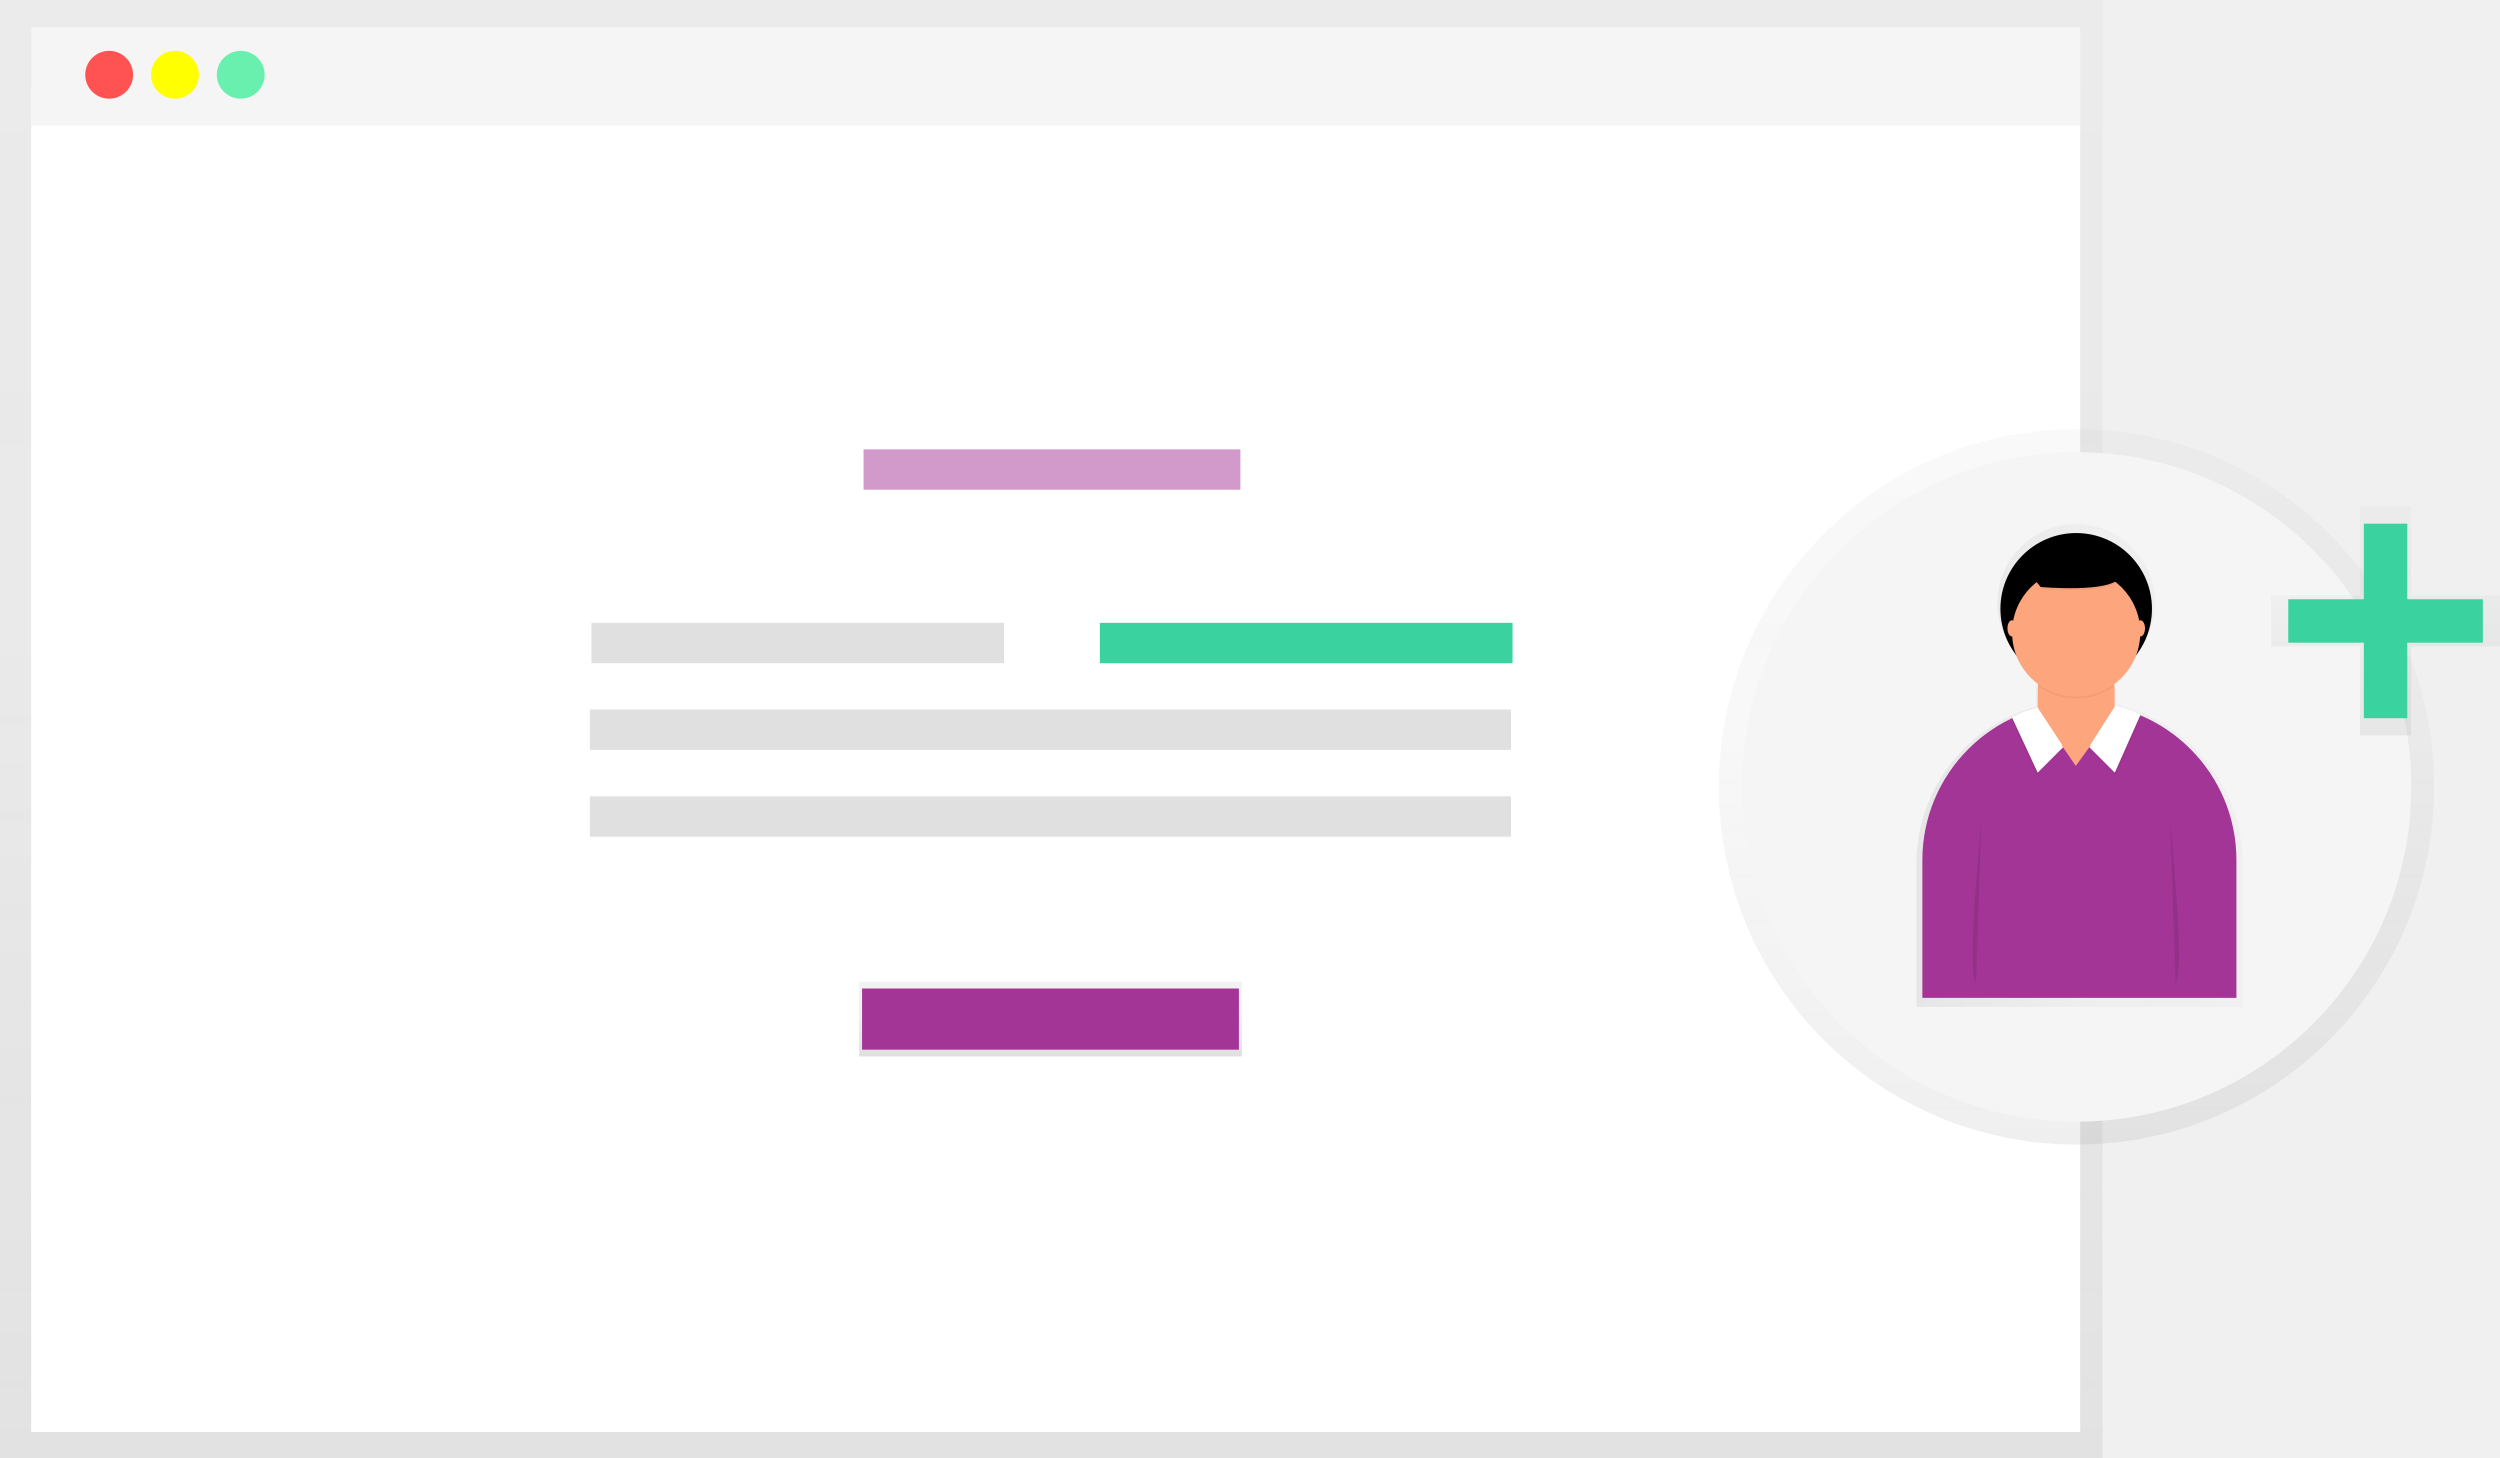
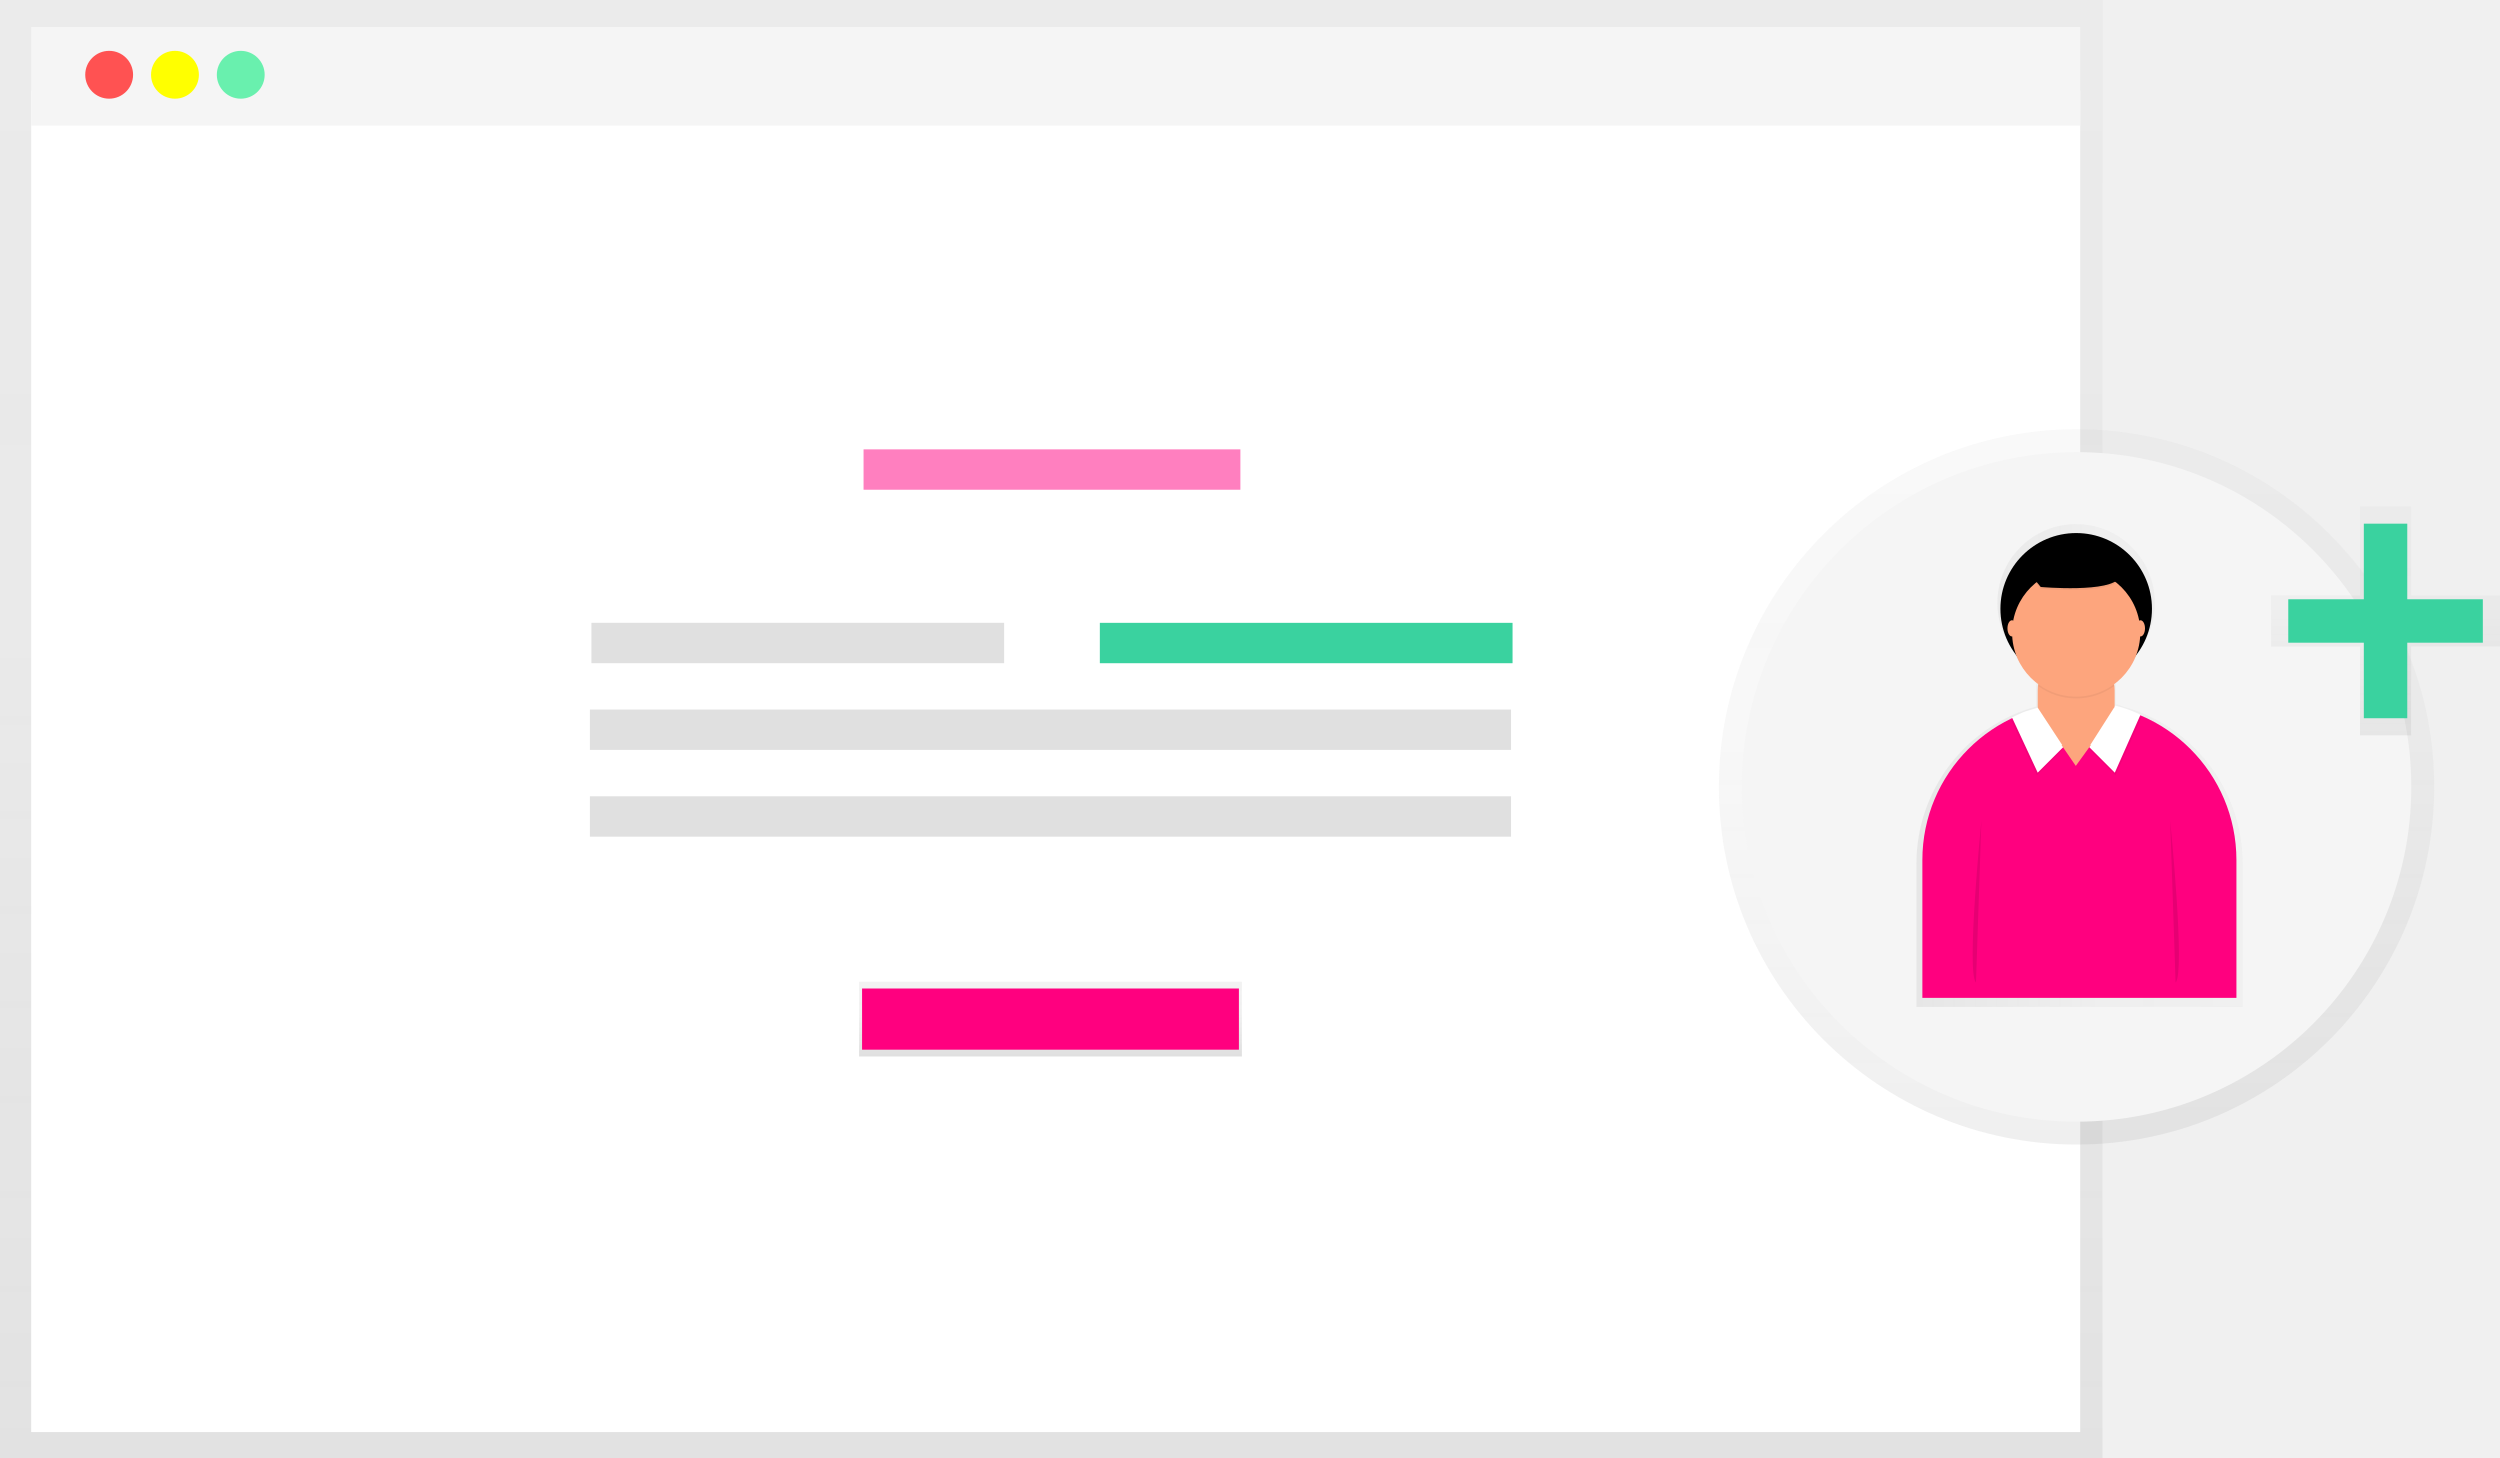
<svg xmlns="http://www.w3.org/2000/svg" xmlns:xlink="http://www.w3.org/1999/xlink" id="8c62078c-26d9-4b11-ac3c-7e09acc3373e" data-name="Layer 1" width="873.74" height="509.56" viewBox="0 0 873.74 509.56">
  <defs>
    <linearGradient id="2119e7a0-1a3a-47f0-94ca-815c508cc8cf" x1="367.4" y1="509.56" x2="367.4" gradientUnits="userSpaceOnUse">
      <stop offset="0" stop-color="gray" stop-opacity="0.25" />
      <stop offset="0.54" stop-color="gray" stop-opacity="0.12" />
      <stop offset="1" stop-color="gray" stop-opacity="0.1" />
    </linearGradient>
    <linearGradient id="c9af2afa-1938-40dc-a1df-6d95ad5ed736" x1="367.14" y1="369.23" x2="367.14" y2="343.1" xlink:href="#2119e7a0-1a3a-47f0-94ca-815c508cc8cf" />
    <linearGradient id="45e290ad-38e4-4ccd-bbf0-a3375439af51" x1="725.74" y1="400.02" x2="725.74" y2="150.02" xlink:href="#2119e7a0-1a3a-47f0-94ca-815c508cc8cf" />
    <linearGradient id="6eb28ab0-2165-417a-9d4c-554628bfc165" x1="832.87" y1="462.75" x2="946.87" y2="462.75" xlink:href="#2119e7a0-1a3a-47f0-94ca-815c508cc8cf" />
    <linearGradient id="302a07c6-4de2-4733-824a-97747ae9d7f0" x1="833.74" y1="257.02" x2="833.74" y2="177.02" xlink:href="#2119e7a0-1a3a-47f0-94ca-815c508cc8cf" />
  </defs>
  <g opacity="0.5">
    <polygon points="0 0 0 25.71 0 509.56 734.81 509.56 734.81 25.71 734.81 0 0 0" fill="url(#2119e7a0-1a3a-47f0-94ca-815c508cc8cf)" />
  </g>
  <rect x="10.9" y="31.71" width="716.12" height="468.79" fill="#fff" />
  <rect x="10.9" y="9.41" width="716.12" height="34.49" fill="#f5f5f5" />
  <circle cx="38.15" cy="26.13" r="8.36" fill="#ff5252" />
  <circle cx="61.15" cy="26.13" r="8.36" fill="#ff0" />
  <circle cx="84.14" cy="26.13" r="8.36" fill="#69f0ae" />
-   <rect x="301.81" y="157.05" width="131.7" height="14.11" fill="#a33596" opacity="0.5" />
+   <rect x="301.81" y="157.05" width="131.7" height="14.11" fill="#FF007F" opacity="0.5" />
  <rect x="206.7" y="217.67" width="144.24" height="14.11" fill="#e0e0e0" />
  <rect x="547.52" y="412.89" width="144.24" height="14.11" transform="translate(1076.15 644.68) rotate(-180)" fill="#3ad29f" />
  <rect x="206.17" y="247.98" width="321.93" height="14.11" fill="#e0e0e0" />
  <rect x="206.17" y="278.3" width="321.93" height="14.11" fill="#e0e0e0" />
  <rect x="300.25" y="343.1" width="133.79" height="26.13" fill="url(#c9af2afa-1938-40dc-a1df-6d95ad5ed736)" />
-   <rect x="301.29" y="345.48" width="131.7" height="21.38" fill="#a33596" />
+   <rect x="301.29" y="345.48" width="131.7" height="21.38" fill="#FF007F" />
  <g opacity="0.5">
    <circle cx="725.74" cy="275.02" r="125" fill="url(#45e290ad-38e4-4ccd-bbf0-a3375439af51)" />
  </g>
  <circle cx="725.74" cy="275.02" r="117" fill="#f5f5f5" />
  <g opacity="0.5">
    <path d="M905.18,442.17l-2.25-.8-.12.2-.13,0v-6.1a14.06,14.06,0,0,0-.17-2.2,23.33,23.33,0,0,0,8-10.56,27.51,27.51,0,1,0-43.57,0,23.33,23.33,0,0,0,8,10.56,14.06,14.06,0,0,0-.17,2.2v6.68h0a57,57,0,0,0-41.86,55v50h114v-50A57,57,0,0,0,905.18,442.17Z" transform="translate(-163.13 -195.22)" fill="url(#6eb28ab0-2165-417a-9d4c-554628bfc165)" />
  </g>
-   <path d="M726.74,245.71h0a54.88,54.88,0,0,1,54.88,54.88v48.16a0,0,0,0,1,0,0H671.86a0,0,0,0,1,0,0V300.59A54.88,54.88,0,0,1,726.74,245.71Z" fill="#a33596" />
+   <path d="M726.74,245.71h0a54.88,54.88,0,0,1,54.88,54.88v48.16a0,0,0,0,1,0,0H671.86a0,0,0,0,1,0,0V300.59A54.88,54.88,0,0,1,726.74,245.71Z" fill="#FF007F" />
  <rect x="712.18" y="227.8" width="26.88" height="33.6" rx="13.44" ry="13.44" fill="#fda57d" />
  <polygon points="702.86 251.66 711.87 270.98 720.83 262.02 711.87 248.3 702.86 251.66" opacity="0.05" />
  <path d="M866.3,445.94l9,19.32,9-9-9-13.72-4.12,1.26a10.33,10.33,0,0,0-1.18.44Z" transform="translate(-163.13 -195.22)" fill="#fff" />
  <polygon points="748.42 250.72 739.37 270.98 730.41 262.02 739.62 247.57 748.42 250.72" opacity="0.05" />
  <path d="M911.24,445l-9,20.27-9-9,9.21-14.45,1.69.48a44.93,44.93,0,0,1,5.35,1.91Z" transform="translate(-163.13 -195.22)" fill="#fff" />
  <polygon points="720.47 260.37 725.48 267.68 730.77 260.37 720.47 260.37" fill="#fda57d" />
  <path d="M855.62,482.07s-5.34,53.1-1.89,56.56" transform="translate(-163.13 -195.22)" opacity="0.1" />
  <path d="M921.6,482.07s5.34,53.1,1.89,56.56" transform="translate(-163.13 -195.22)" opacity="0.1" />
  <path d="M888.75,439.32A22.29,22.29,0,0,0,902,435a13.44,13.44,0,0,0-13.27-11.32h0A13.44,13.44,0,0,0,875.48,435,22.29,22.29,0,0,0,888.75,439.32Z" transform="translate(-163.13 -195.22)" opacity="0.05" />
  <circle cx="725.62" cy="212.78" r="26.48" />
  <circle cx="725.62" cy="221.08" r="22.4" fill="#fda57d" />
  <path d="M870.7,394.09l5.66,6.91s24.82,2.2,27.65-3.46-16.34-9.74-16.34-9.74Z" transform="translate(-163.13 -195.22)" opacity="0.05" />
  <path d="M870.7,393.46l5.66,6.91s24.82,2.2,27.65-3.46-16.34-9.74-16.34-9.74Z" transform="translate(-163.13 -195.22)" />
  <ellipse cx="703.17" cy="219.61" rx="1.57" ry="2.83" fill="#fda57d" />
  <ellipse cx="748.1" cy="219.61" rx="1.57" ry="2.83" fill="#fda57d" />
  <g opacity="0.5">
    <polygon points="873.74 208.09 842.67 208.09 842.67 177.03 824.81 177.03 824.81 208.09 793.74 208.09 793.74 225.96 824.81 225.96 824.81 257.02 842.67 257.02 842.67 225.96 873.74 225.96 873.74 208.09" fill="url(#302a07c6-4de2-4733-824a-97747ae9d7f0)" />
  </g>
  <rect x="826.15" y="183.02" width="15.18" height="68" fill="#3ad29f" />
  <rect x="989.28" y="378.25" width="15.18" height="68" transform="translate(1245.99 -779.84) rotate(90)" fill="#3ad29f" />
</svg>
